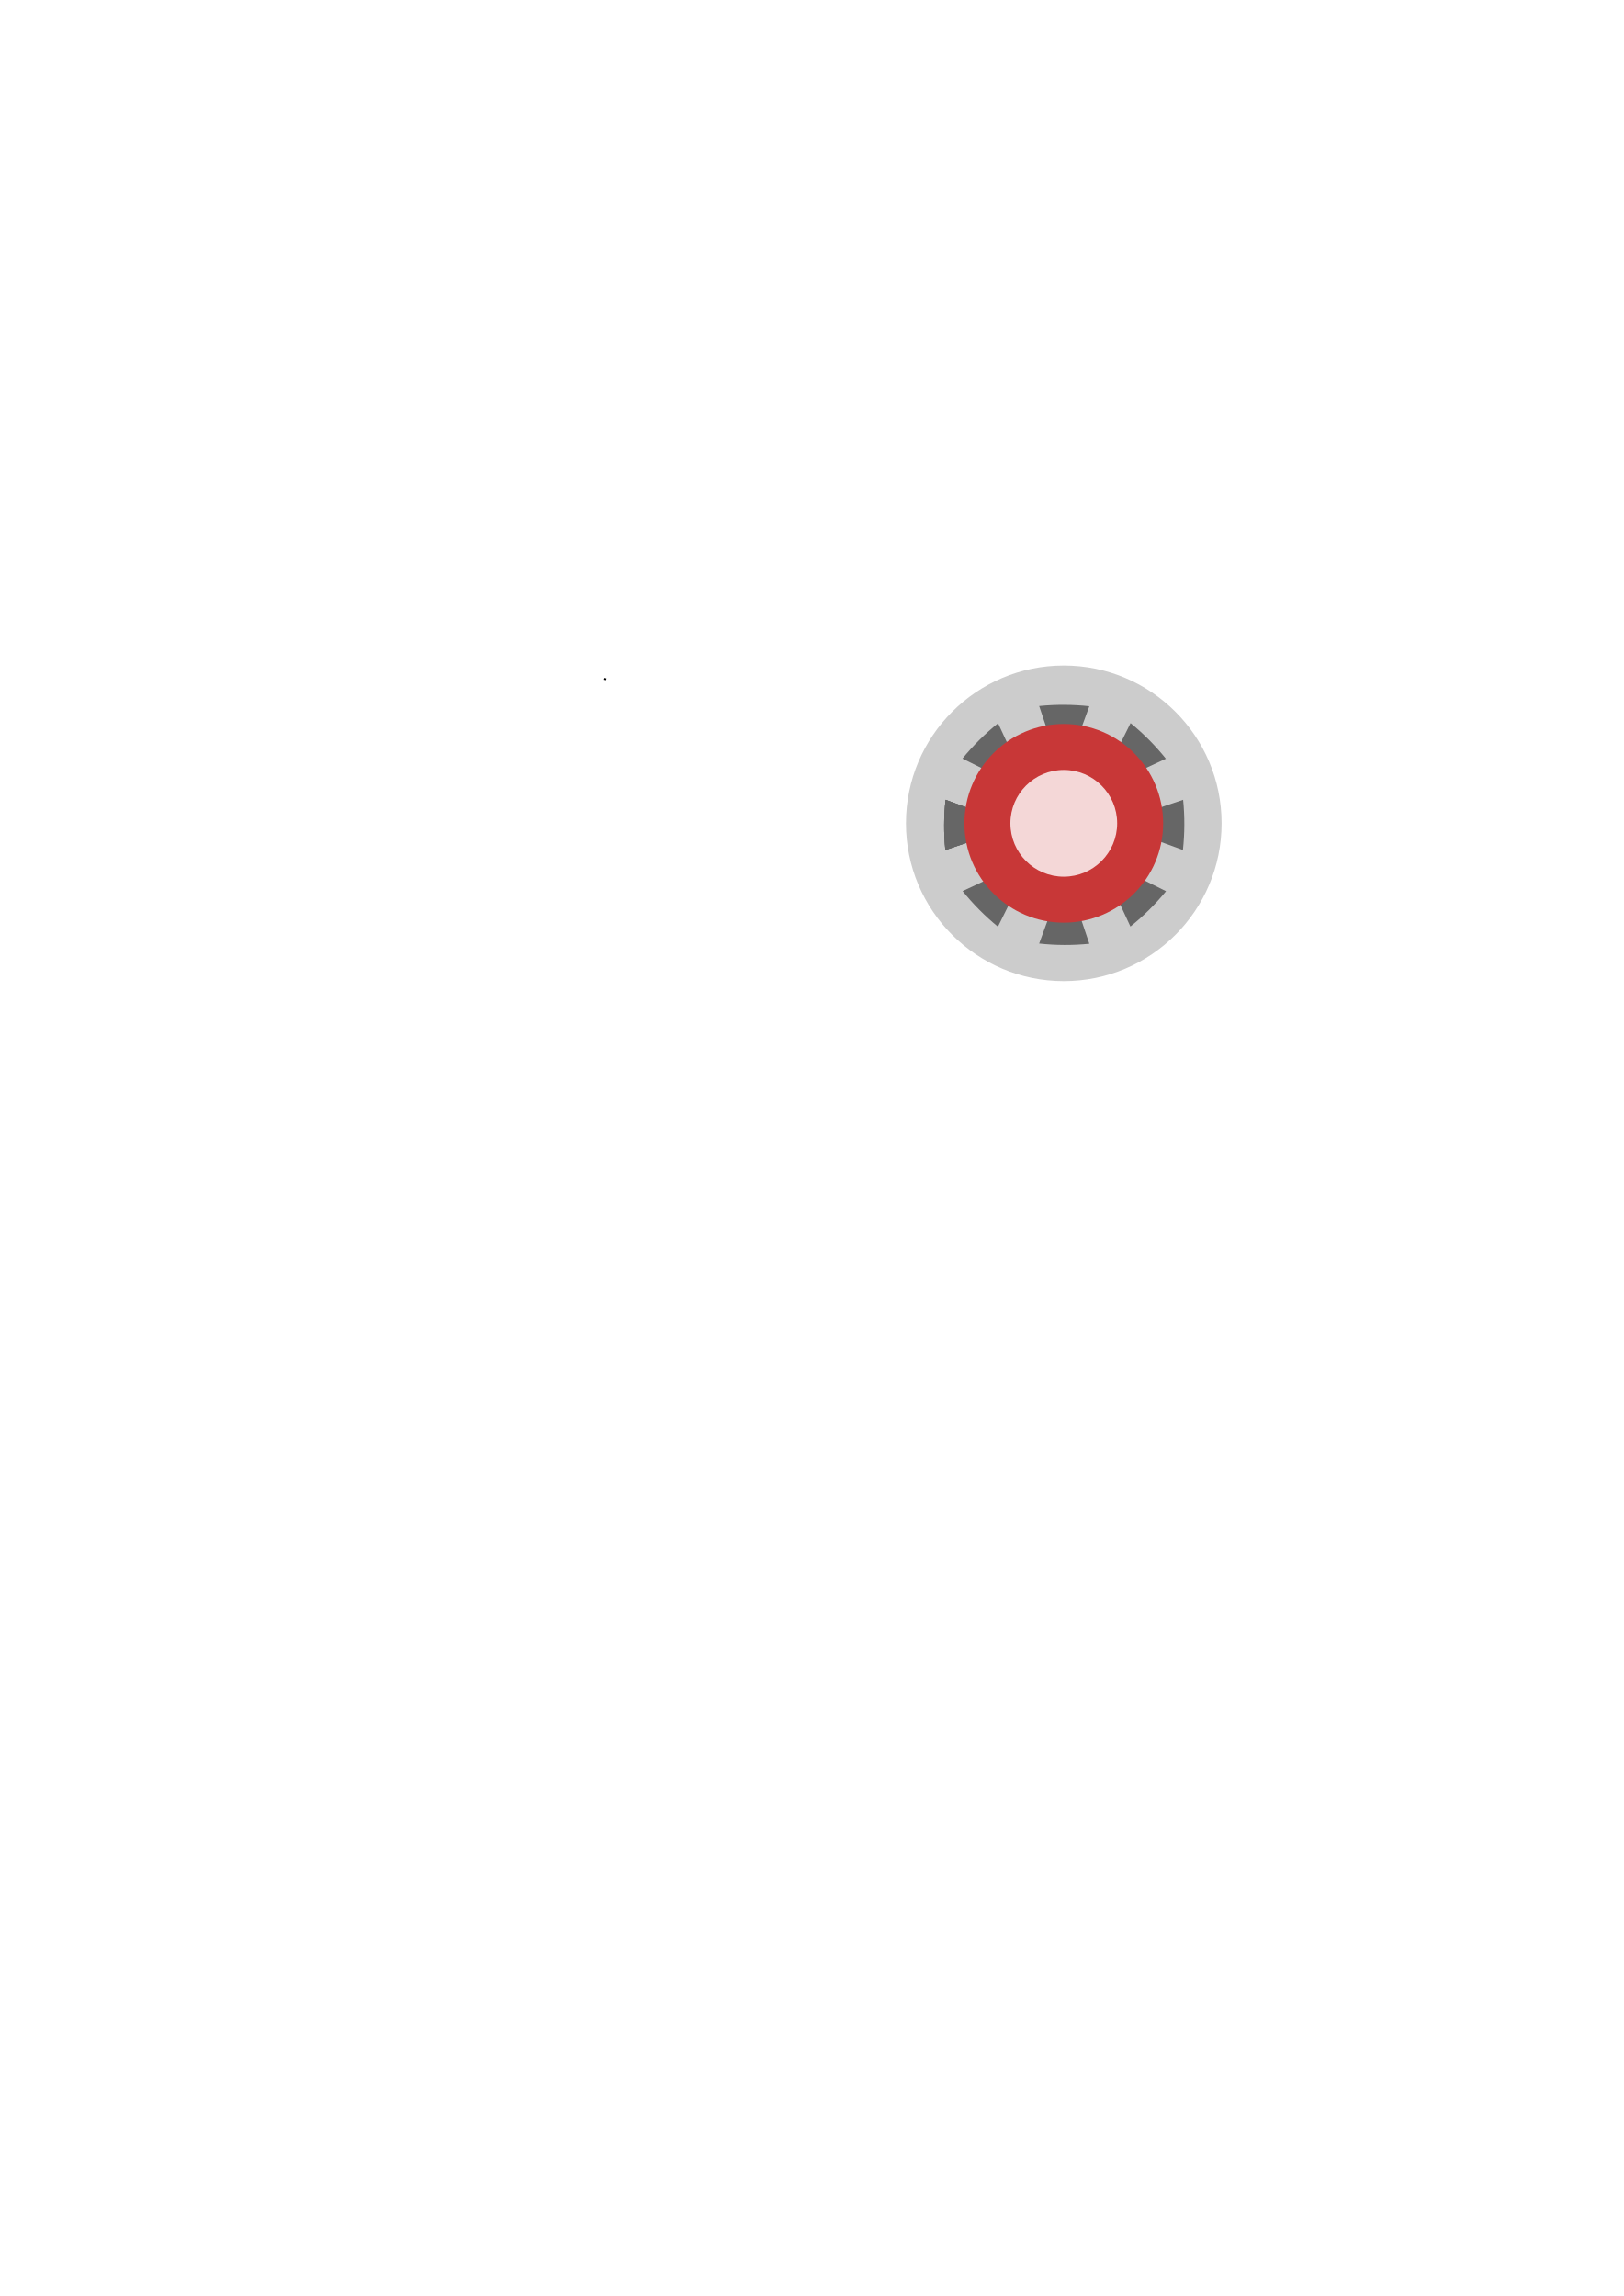
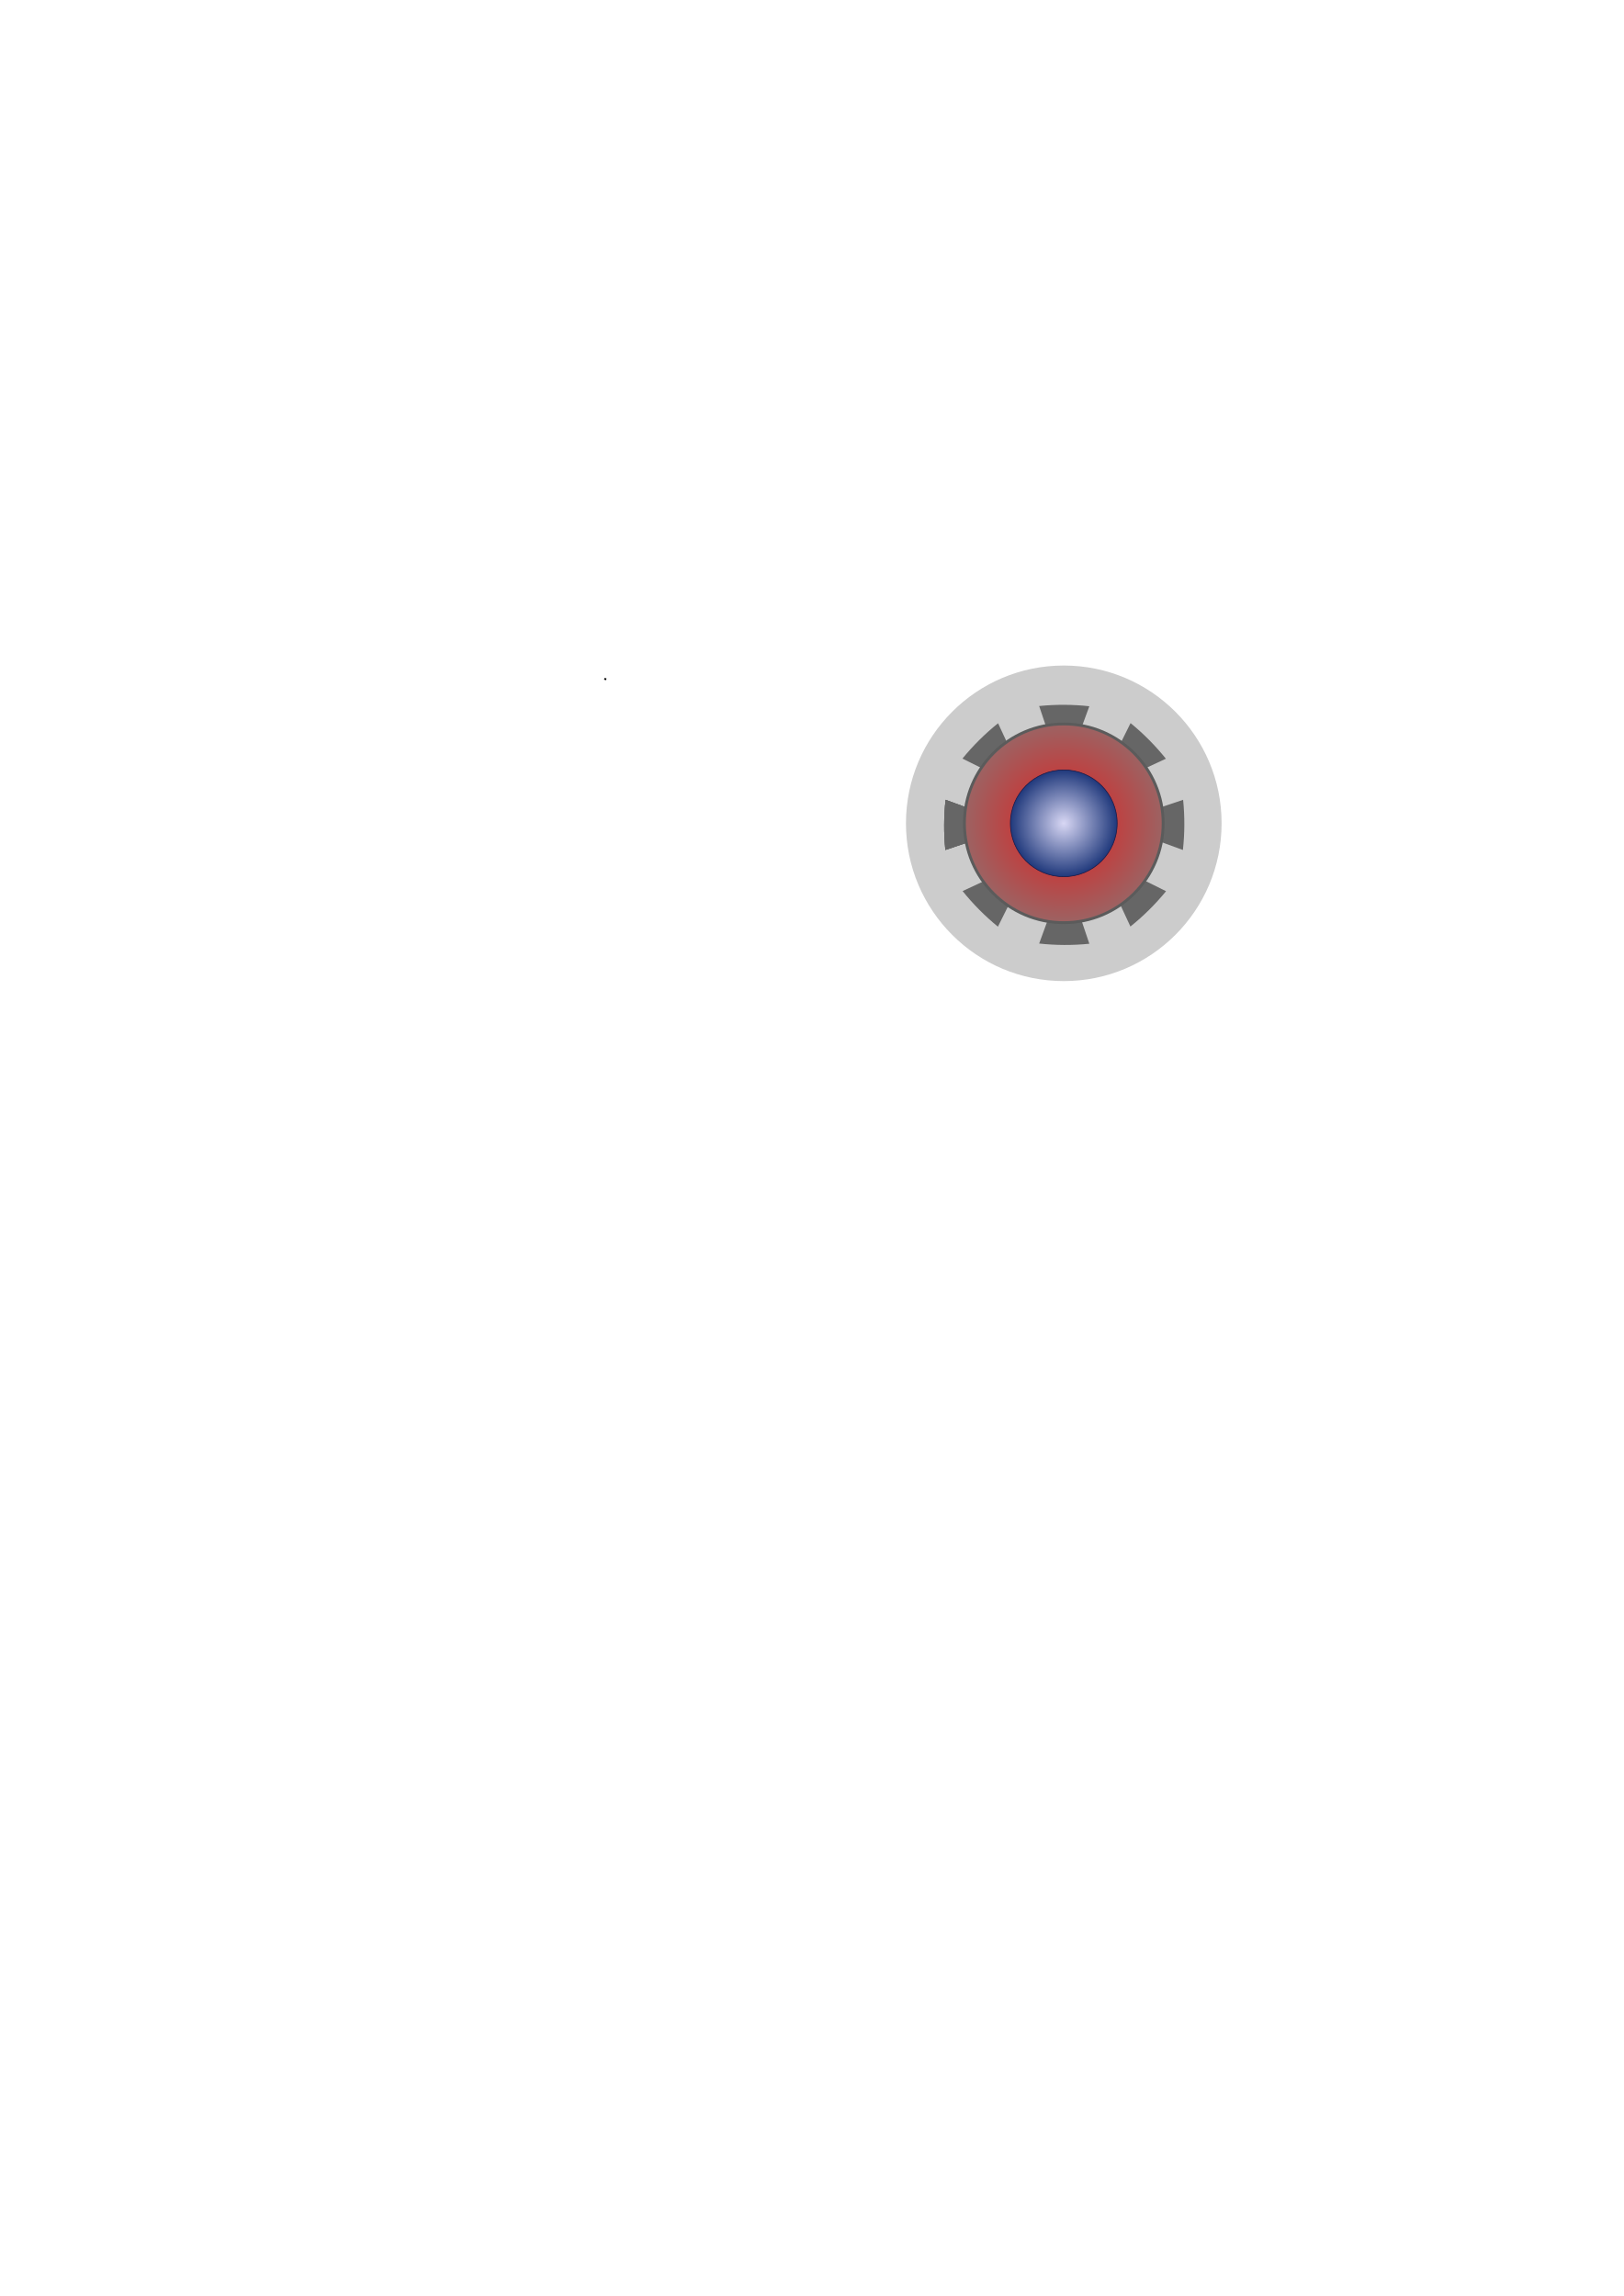
- <svg xmlns="http://www.w3.org/2000/svg" width="210mm" height="297mm" viewBox="0 0 210 297" version="1.1" id="svg8">
+ <svg xmlns="http://www.w3.org/2000/svg" xmlns:xlink="http://www.w3.org/1999/xlink" width="210mm" height="297mm" viewBox="0 0 210 297" version="1.1" id="svg8">
  <defs id="defs2">
-     <marker markerWidth="64.818" markerHeight="24.05" refX="32.409" refY="12.025" orient="auto" id="marker3762">
+     <linearGradient id="linearGradient4">
+       <stop style="stop-color:#d8d7f4;stop-opacity:1;" offset="0" id="stop5" />
+       <stop style="stop-color:#20397c;stop-opacity:1;" offset="1" id="stop6" />
+     </linearGradient>
+     <linearGradient id="linearGradient3">
+       <stop style="stop-color:#e21d1d;stop-opacity:1;" offset="0" id="stop3" />
+       <stop style="stop-color:#9c6363;stop-opacity:1;" offset="1" id="stop4" />
+     </linearGradient>
+     <marker markerWidth="64.818" markerHeight="24.05" refX="32.409" refY="12.025" orient="auto" id="marker3762" viewBox="0 0 64.818 24.05" preserveAspectRatio="xMidYMid">
      <path style="fill:#00ff00;stroke-width:0.84" id="path3760" transform="scale(-1)" d="M 0,-24.05 A 64.818,64.818 0 0 1 -4.627,-1.1202089e-6 L -64.818,-24.05 Z" />
    </marker>
    <pattern patternUnits="userSpaceOnUse" width="64.836" height="64.836" patternTransform="matrix(0.2645833,0,0,0.2645833,84.69987,71.93449)" id="pattern8508">
      <path d="M 46.163,3.531 C 61.899,11.018 68.792,30.427 61.305,46.163 53.818,61.899 34.408,68.792 18.673,61.305 2.937,53.818 -3.957,34.408 3.531,18.673 11.018,2.937 30.427,-3.957 46.163,3.531" id="path3758" style="fill:none;fill-rule:evenodd;stroke:#000000;stroke-width:1" />
    </pattern>
-     <marker markerWidth="64.818" markerHeight="24.05" refX="32.409" refY="12.025" orient="auto" id="marker9245">
+     <marker markerWidth="64.818" markerHeight="24.05" refX="32.409" refY="12.025" orient="auto" id="marker9245" viewBox="0 0 64.818 24.05" preserveAspectRatio="xMidYMid">
      <path style="fill:#00ff00;stroke-width:0.84" id="path9243" transform="scale(-1)" d="M 0,-24.05 A 64.818,64.818 0 0 1 -4.627,-1.1202089e-6 L -64.818,-24.05 Z" />
    </marker>
-     <marker markerWidth="24.49" markerHeight="35.524" refX="12.245" refY="17.762" orient="auto" id="marker9281">
+     <marker markerWidth="24.49" markerHeight="35.524" refX="12.245" refY="17.762" orient="auto" id="marker9281" viewBox="0 0 24.49 35.524" preserveAspectRatio="xMidYMid">
      <path d="M -0.6,-0.192 A 36.857,64.069 0 0 1 -3.231,23.58 L -37.457,-0.192 Z" transform="matrix(-0.3186302,-0.9478791,0.9949415,-0.1004555,0,0)" id="circle3744" style="fill:#666666;stroke-width:0.225" />
    </marker>
+     <radialGradient xlink:href="#linearGradient3" id="radialGradient4" cx="-106.5" cy="137.583" fx="-106.5" fy="137.583" r="12.934" gradientUnits="userSpaceOnUse" />
+     <radialGradient xlink:href="#linearGradient4" id="radialGradient6" cx="-137.583" cy="-106.5" fx="-137.583" fy="-106.5" r="6.904" gradientUnits="userSpaceOnUse" />
  </defs>
  <g id="layer1" style="opacity:1">
    <circle id="path3713" cx="-137.583" cy="-106.5" r="20.411" style="fill:#cccccc;stroke-width:0.265" transform="scale(-1)" />
    <path style="display:inline;fill:#ececec;stroke:#000000;stroke-width:0.265;stroke-linejoin:round;stroke-miterlimit:4;stroke-dasharray:none;stroke-dashoffset:0;stroke-opacity:1;marker-start:url(#marker9281);marker-mid:url(#marker9281);marker-end:url(#marker9281)" d="m 126.819,106.704 c 0,-2.989 1.212,-5.695 3.17,-7.654 1.959,-1.959 4.665,-3.17 7.654,-3.17 2.989,0 5.695,1.212 7.654,3.17 1.959,1.959 3.17,4.665 3.17,7.654 0,2.989 -1.212,5.695 -3.17,7.654 -1.959,1.959 -4.665,3.17 -7.654,3.17 -2.989,0 -5.695,-1.212 -7.654,-3.17 -1.959,-1.959 -3.17,-4.665 -3.17,-7.654 z" id="path9279" />
-     <circle style="display:inline;fill:#c83737;stroke-width:0.167" r="12.851" cy="137.583" cx="-106.5" id="circle3715" transform="rotate(-90)" />
-     <circle transform="scale(-1)" id="circle3719" cx="-137.583" cy="-106.5" r="6.904" style="fill:#f4d7d7;stroke-width:0.09" />
+     <circle style="display:inline;fill:url(#radialGradient4);stroke-width:0.367;stroke:#5b5b5b;stroke-opacity:1;stroke-dasharray:none" r="12.851" cy="137.583" cx="-106.5" id="circle3715" transform="rotate(-90)" />
+     <circle transform="scale(-1)" id="circle3719" cx="-137.583" cy="-106.5" r="6.904" style="fill:url(#radialGradient6);stroke-width:0.09;stroke:#161a4a;stroke-opacity:1" />
    <circle transform="scale(-1)" id="circle3723" cx="-90.41" cy="-105.297" style="fill:#c83737;stroke-width:0.167" r="0" />
    <path style="fill:#00ff00;fill-rule:evenodd;stroke:#000000;stroke-width:0.265" id="path3752" d="m 78.258,87.953 c 0.017,-0.075 0.035,-0.15 0.052,-0.225" />
  </g>
</svg>
